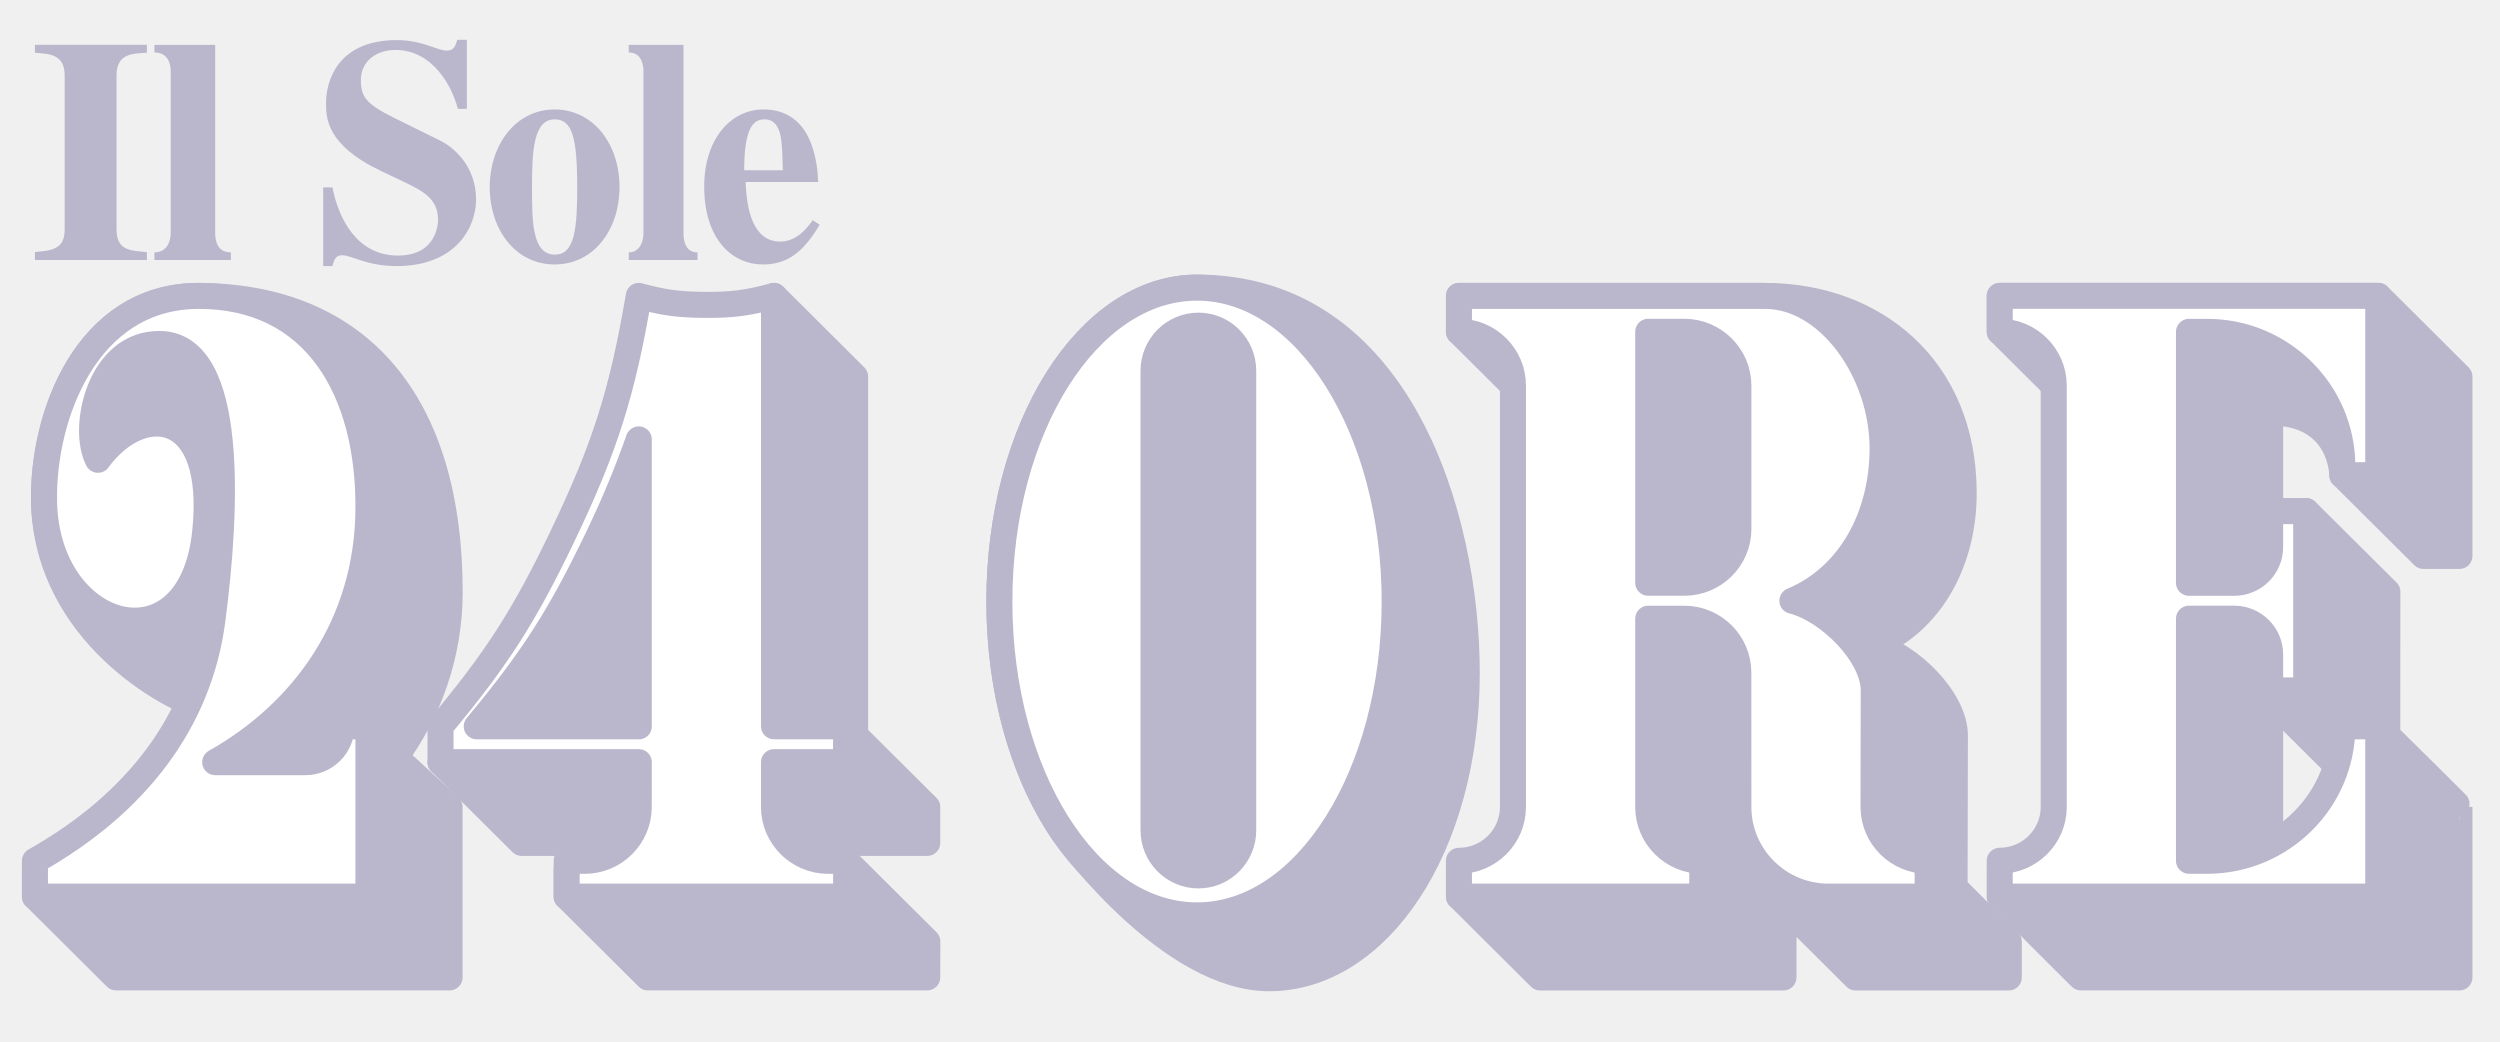
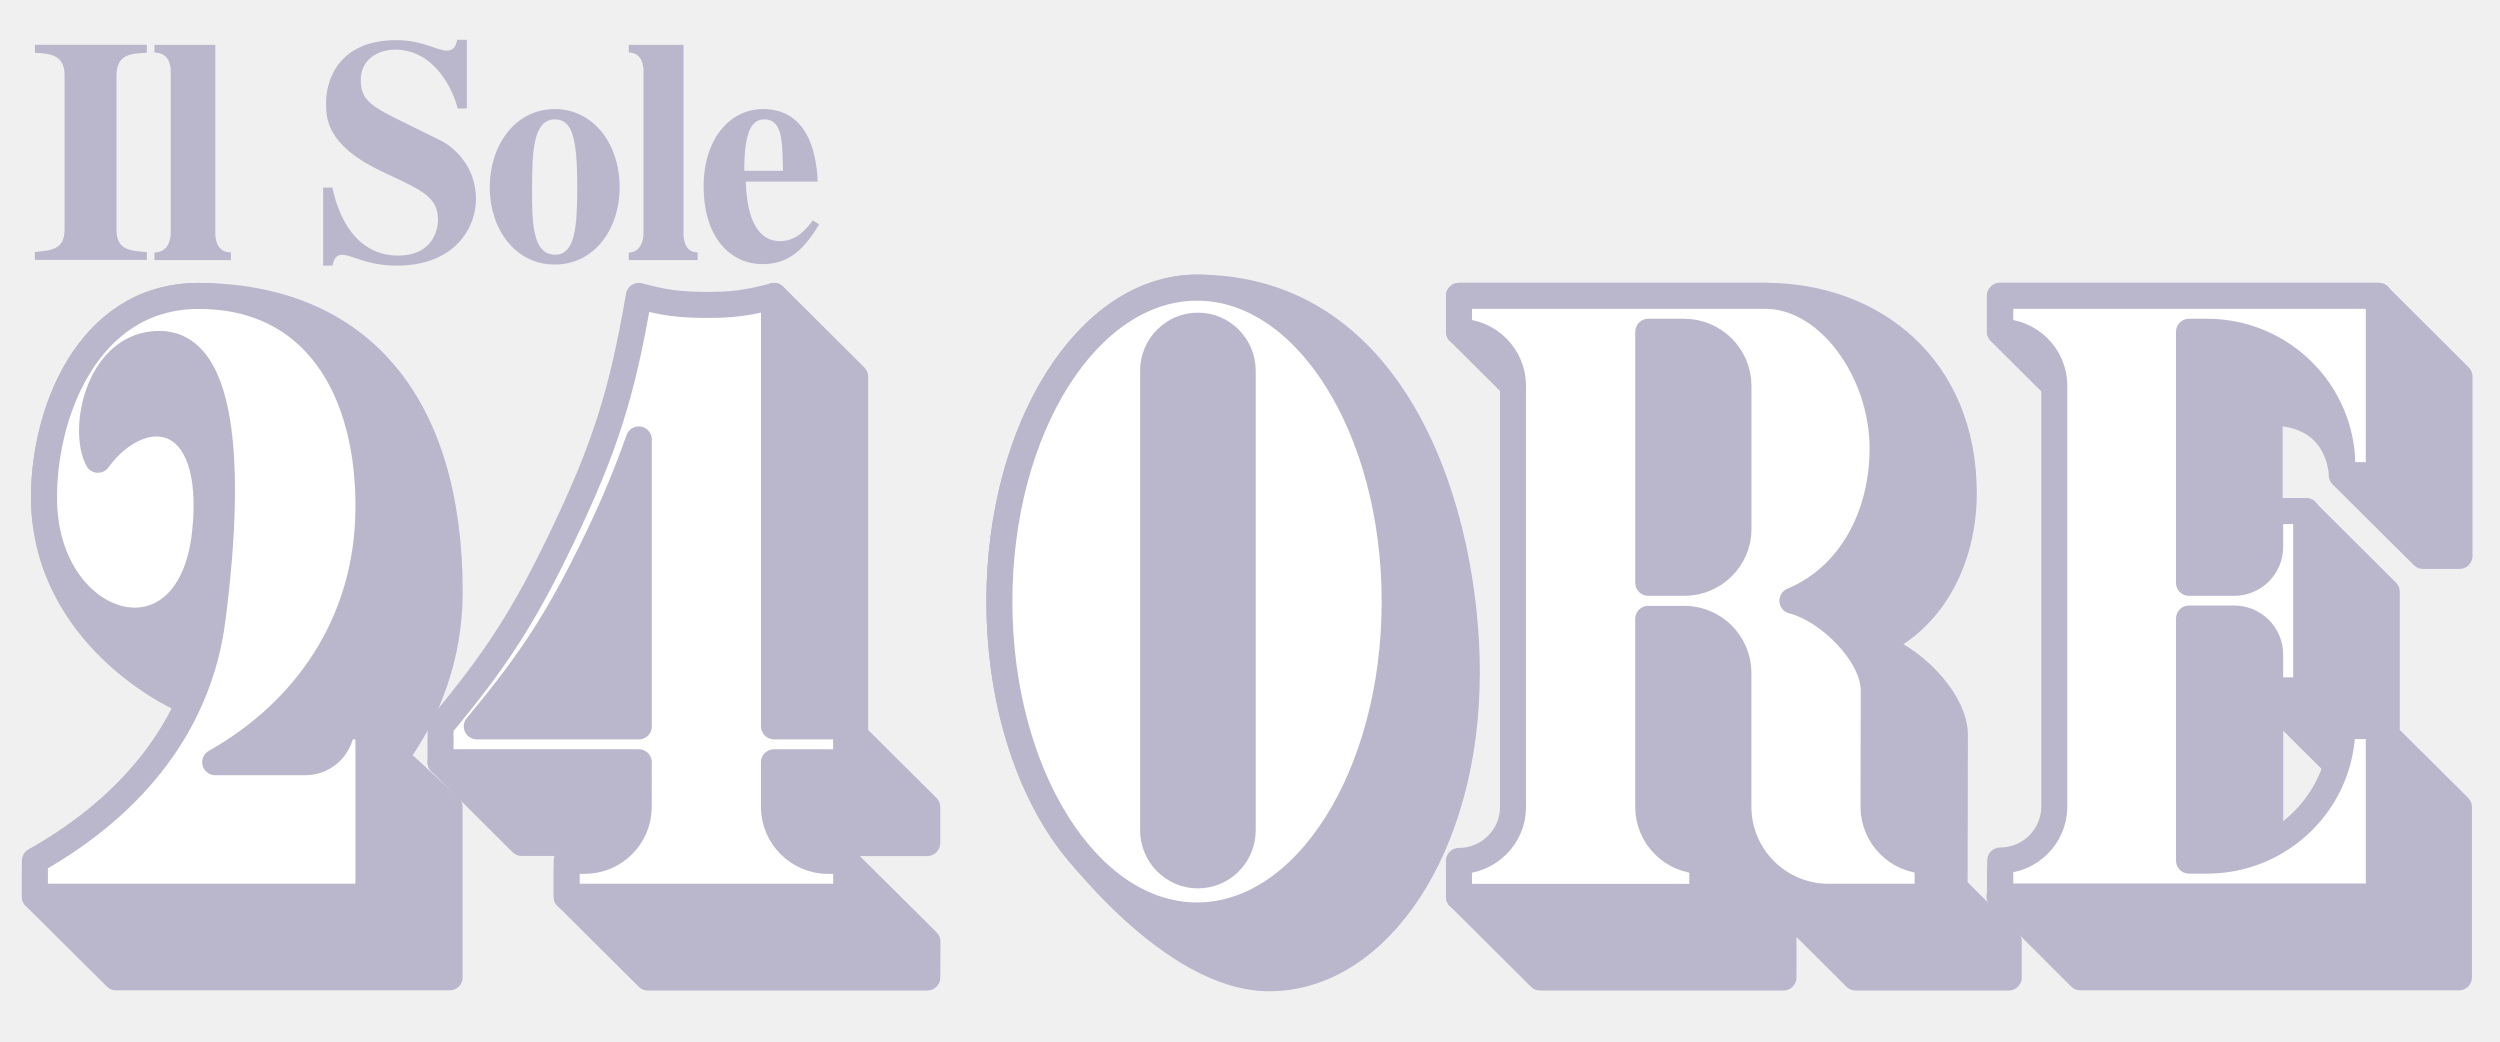
- <svg xmlns="http://www.w3.org/2000/svg" width="48px" height="20px" viewBox="0 0 48 20" version="1.1">
-   <defs />
-   <g id="Symbols" stroke="none" stroke-width="1" fill="none" fill-rule="evenodd">
-     <g id="footer" transform="translate(-1199, -329)">
-       <g id="logos" transform="translate(1062, 323)">
-         <g id="sole-24" transform="translate(137.5797, 6.763636)">
-           <path d="M2.241,4.076 C1.903,4.051 1.658,4.033 1.658,3.642 L1.658,0.684 C1.658,0.269 1.953,0.263 2.241,0.25 L2.241,0.097 L0.091,0.097 L0.091,0.25 C0.374,0.269 0.662,0.281 0.662,0.684 L0.662,3.642 C0.662,4.021 0.423,4.045 0.091,4.076 L0.091,4.228 L2.241,4.228 L2.241,4.076 Z" id="Fill-1" fill="#BAB7CC" />
-           <path d="M12.813,4.082 C12.597,4.082 12.543,3.893 12.543,3.715 L12.543,0.098 L11.492,0.098 L11.492,0.244 C11.763,0.244 11.774,0.532 11.774,0.599 L11.774,3.715 C11.774,3.862 11.713,4.082 11.492,4.082 L11.492,4.229 L12.813,4.229 L12.813,4.082 Z" id="Fill-3" fill="#BAB7CC" />
-           <path d="M8.384,1.326 L8.384,-4.19450316e-05 L8.199,-4.19450316e-05 C8.168,0.116 8.138,0.208 7.996,0.208 C7.818,0.208 7.53,0.006 7.038,0.006 C5.871,0.006 5.68,0.837 5.68,1.21 C5.68,1.491 5.68,2.016 6.731,2.517 L7.143,2.713 C7.542,2.903 7.831,3.049 7.831,3.459 C7.831,3.538 7.8,4.143 7.062,4.143 C6.282,4.143 5.926,3.452 5.803,2.835 L5.625,2.835 L5.625,4.345 L5.803,4.345 C5.828,4.247 5.859,4.137 5.988,4.137 C6.178,4.137 6.454,4.345 7.038,4.345 C8.168,4.345 8.561,3.606 8.561,3.067 C8.561,2.401 8.095,2.046 7.885,1.943 L6.982,1.497 C6.467,1.24 6.349,1.106 6.349,0.776 C6.349,0.379 6.688,0.195 7.008,0.195 C7.732,0.195 8.101,0.898 8.211,1.326 L8.384,1.326 Z" id="Fill-5" fill="#BAB7CC" />
-           <path d="M3.853,4.082 C3.614,4.082 3.552,3.893 3.552,3.715 L3.552,0.098 L2.385,0.098 L2.385,0.244 C2.686,0.244 2.698,0.532 2.698,0.599 L2.698,3.715 C2.698,3.862 2.63,4.082 2.385,4.082 L2.385,4.229 L3.853,4.229 L3.853,4.082 L3.853,4.082 Z" id="Fill-7" fill="#BAB7CC" />
-           <path d="M15.025,3.465 C14.92,3.606 14.726,3.874 14.4,3.874 C13.875,3.874 13.753,3.251 13.737,2.731 L15.13,2.731 C15.114,2.401 15.042,1.338 14.08,1.338 C13.444,1.338 12.941,1.913 12.941,2.817 C12.941,3.862 13.505,4.314 14.063,4.314 C14.506,4.314 14.821,4.119 15.158,3.551 L15.025,3.465 Z M13.709,2.506 C13.709,1.662 13.897,1.528 14.101,1.528 C14.295,1.528 14.367,1.681 14.4,1.815 C14.444,1.998 14.444,2.316 14.45,2.506 L13.709,2.506 Z" id="Fill-9" fill="#BAB7CC" />
-           <path d="M8.822,2.83 C8.822,3.624 9.303,4.314 10.071,4.314 C10.823,4.314 11.315,3.642 11.315,2.83 C11.315,1.98 10.796,1.338 10.071,1.338 C9.303,1.338 8.822,2.041 8.822,2.83 M9.635,2.83 C9.635,2.133 9.663,1.528 10.072,1.528 C10.409,1.528 10.503,1.889 10.503,2.83 C10.503,3.606 10.459,4.125 10.077,4.125 C9.635,4.125 9.635,3.489 9.635,2.83" id="Fill-11" fill="#BAB7CC" />
-           <path d="M3.379,12.837 C2.687,12.665 0.309,11.377 0.266,8.862 C0.237,7.209 1.086,4.938 3.206,4.918 C6.321,4.918 8.054,6.984 8.054,10.599 C8.054,11.813 7.648,12.901 7.013,13.772 L8.052,14.73 L8.052,18.002 L1.648,18.002 L0.091,16.452 L0.091,15.936 C2.168,15.936 3.379,12.837 3.379,12.837" id="Fill-13" fill="#BAB7CC" />
-           <path d="M3.379,12.837 C2.687,12.665 0.309,11.377 0.266,8.862 C0.237,7.209 1.086,4.938 3.206,4.918 C6.321,4.918 8.054,6.984 8.054,10.599 C8.054,11.813 7.648,12.901 7.013,13.772 L8.052,14.73 L8.052,18.002 L1.648,18.002 L0.091,16.452 L0.091,15.936 C2.168,15.936 3.379,12.837 3.379,12.837 Z" id="Stroke-15" stroke="#BAB7CC" stroke-width="0.5" stroke-linecap="round" stroke-linejoin="round" />
-           <path d="M6.494,13.182 L6.494,16.452 L0.091,16.452 L0.091,15.764 C2.046,14.661 3.245,13.08 3.498,11.141 C3.774,9.038 3.932,5.87 2.5,5.841 C1.325,5.818 0.982,7.466 1.301,8.064 C2.132,6.925 3.614,7.047 3.359,9.46 C3.073,12.167 0.309,11.377 0.266,8.862 C0.237,7.209 1.086,4.938 3.206,4.918 C5.473,4.897 6.524,6.741 6.494,9.05 C6.465,11.215 5.271,12.901 3.552,13.87 L5.282,13.87 C5.665,13.87 5.977,13.562 5.977,13.182 L6.494,13.182 Z" id="Fill-17" fill="#FFFFFF" />
-           <path d="M5.977,13.182 L6.494,13.182 L6.494,16.452 L0.091,16.452 L0.091,15.764 C2.046,14.661 3.245,13.08 3.498,11.141 C3.774,9.038 3.932,5.87 2.5,5.841 C1.325,5.818 0.982,7.466 1.301,8.064 C2.132,6.925 3.614,7.047 3.359,9.46 C3.073,12.167 0.309,11.377 0.266,8.862 C0.237,7.209 1.086,4.938 3.206,4.918 C5.473,4.897 6.524,6.741 6.494,9.05 C6.465,11.215 5.271,12.901 3.552,13.87 L5.282,13.87 C5.665,13.87 5.977,13.562 5.977,13.182 Z" id="Stroke-19" stroke="#BAB7CC" stroke-width="0.5" stroke-linecap="round" stroke-linejoin="round" />
-           <polygon id="Fill-21" fill="#BAB7CC" points="14.283 4.918 15.838 6.467 15.838 13.354 17.223 14.731 17.223 15.42 15.666 15.42 15.666 15.762 17.225 17.313 17.223 18.002 11.859 18.002 10.301 16.452 10.301 15.936 11.685 15.936 11.685 15.42 9.436 15.42 7.878 13.87" />
-           <polygon id="Stroke-23" stroke="#BAB7CC" stroke-width="0.5" stroke-linecap="round" stroke-linejoin="round" points="14.283 4.918 15.838 6.467 15.838 13.354 17.223 14.731 17.223 15.42 15.666 15.42 15.666 15.762 17.225 17.313 17.223 18.002 11.859 18.002 10.301 16.452 10.301 15.936 11.685 15.936 11.685 15.42 9.436 15.42 7.878 13.87" />
-           <path d="M15.319,15.764 L15.666,15.764 L15.666,16.452 L10.3,16.452 L10.3,15.764 L10.647,15.764 C11.218,15.764 11.684,15.3 11.684,14.731 L11.685,13.87 L7.878,13.87 L7.878,13.181 C8.957,11.886 9.485,11.065 10.213,9.546 C11.033,7.837 11.368,6.784 11.685,4.918 C12.16,5.046 12.442,5.085 12.934,5.09 C13.464,5.095 13.77,5.056 14.281,4.918 L14.281,13.181 L15.665,13.181 L15.665,13.87 L14.281,13.87 L14.281,14.731 C14.281,15.3 14.748,15.764 15.319,15.764" id="Fill-25" fill="#FFFFFF" />
-           <path d="M15.319,15.764 L15.666,15.764 L15.666,16.452 L10.3,16.452 L10.3,15.764 L10.647,15.764 C11.218,15.764 11.684,15.3 11.684,14.731 L11.685,13.87 L7.878,13.87 L7.878,13.181 C8.957,11.886 9.485,11.065 10.213,9.546 C11.033,7.837 11.368,6.784 11.685,4.918 C12.16,5.046 12.442,5.085 12.934,5.09 C13.464,5.095 13.77,5.056 14.281,4.918 L14.281,13.181 L15.665,13.181 L15.665,13.87 L14.281,13.87 L14.281,14.731 C14.281,15.3 14.748,15.764 15.319,15.764 Z" id="Stroke-27" stroke="#BAB7CC" stroke-width="0.5" stroke-linecap="round" stroke-linejoin="round" />
-           <path d="M8.574,13.182 C9.654,11.886 10.178,11.064 10.906,9.546 C11.243,8.844 11.479,8.256 11.685,7.673 L11.685,13.182 L8.574,13.182 Z" id="Fill-29" fill="#BAB7CC" />
-           <path d="M8.574,13.182 C9.654,11.886 10.178,11.064 10.906,9.546 C11.243,8.844 11.479,8.256 11.685,7.673 L11.685,13.182 L8.574,13.182 Z" id="Stroke-31" stroke="#BAB7CC" stroke-width="0.5" stroke-linecap="round" stroke-linejoin="round" />
-           <path d="M23.787,18.018 C21.931,18.018 20.019,15.489 19.832,15.215 C19.08,14.114 18.608,12.537 18.608,10.785 C18.608,7.456 20.306,4.758 22.403,4.758 C26.266,4.759 27.582,9.112 27.582,12.163 C27.582,15.492 25.883,18.018 23.787,18.018 Z" id="Fill-33" fill="#BAB7CC" />
-           <path d="M27.582,12.163 C27.582,15.492 25.883,18.018 23.787,18.018 C21.931,18.018 20.019,15.489 19.832,15.215 C19.08,14.114 18.608,12.537 18.608,10.785 C18.608,7.456 20.306,4.758 22.403,4.758 C26.266,4.759 27.582,9.112 27.582,12.163 Z" id="Stroke-35" stroke="#BAB7CC" stroke-width="0.5" stroke-linecap="round" stroke-linejoin="round" />
-           <path d="M22.403,4.759 C24.499,4.759 26.198,7.457 26.198,10.786 C26.198,14.114 24.499,16.812 22.403,16.812 C20.306,16.812 18.608,14.114 18.608,10.786 C18.608,7.457 20.306,4.759 22.403,4.759 Z" id="Fill-37" fill="#FFFFFF" />
-           <path d="M18.608,10.786 C18.608,7.457 20.306,4.759 22.403,4.759 C24.499,4.759 26.198,7.457 26.198,10.786 C26.198,14.114 24.499,16.812 22.403,16.812 C20.306,16.812 18.608,14.114 18.608,10.786 Z" id="Stroke-39" stroke="#BAB7CC" stroke-width="0.5" stroke-linecap="round" stroke-linejoin="round" />
-           <path d="M23.29,6.356 L23.29,15.177 C23.29,15.656 22.905,16.044 22.43,16.044 C21.954,16.044 21.568,15.656 21.568,15.177 L21.568,6.356 C21.568,5.878 21.954,5.489 22.43,5.489 C22.905,5.489 23.29,5.878 23.29,6.356 Z" id="Fill-41" fill="#BAB7CC" />
-           <path d="M22.43,5.489 L22.43,5.489 C22.905,5.489 23.29,5.878 23.29,6.356 L23.29,15.177 C23.29,15.656 22.905,16.044 22.43,16.044 C21.954,16.044 21.568,15.656 21.568,15.177 L21.568,6.356 C21.568,5.878 21.954,5.489 22.43,5.489 Z" id="Stroke-43" stroke="#BAB7CC" stroke-width="0.5" stroke-linecap="round" stroke-linejoin="round" />
-           <path d="M36.948,16.278 L37.989,17.314 L37.989,18.003 L35.048,18.003 L33.664,16.625 L33.662,18.003 L28.99,18.003 L27.433,16.453 L27.433,15.937 L28.99,15.937 L28.99,7.157 L27.433,5.608 L27.433,4.919 L33.317,4.919 C35.393,4.919 37.123,6.296 37.123,8.706 C37.123,9.992 36.512,11.164 35.392,11.633 C36.085,11.805 36.954,12.666 36.954,13.355 L36.948,16.278 Z" id="Fill-45" fill="#BAB7CC" />
-           <path d="M36.948,16.278 L37.989,17.314 L37.989,18.003 L35.048,18.003 L33.664,16.625 L33.662,18.003 L28.99,18.003 L27.433,16.453 L27.433,15.937 L28.99,15.937 L28.99,7.157 L27.433,5.608 L27.433,4.919 L33.317,4.919 C35.393,4.919 37.123,6.296 37.123,8.706 C37.123,9.992 36.512,11.164 35.392,11.633 C36.085,11.805 36.954,12.666 36.954,13.355 L36.948,16.278 Z" id="Stroke-47" stroke="#BAB7CC" stroke-width="0.5" stroke-linecap="round" stroke-linejoin="round" />
-           <path d="M35.396,12.493 L35.392,14.731 C35.392,15.299 35.859,15.764 36.431,15.764 L36.431,16.452 L34.527,16.452 C33.574,16.452 32.797,15.679 32.797,14.731 L32.796,12.149 C32.796,11.581 32.33,11.116 31.759,11.116 L31.066,11.116 L31.066,14.731 C31.066,15.299 31.533,15.764 32.104,15.764 L32.104,16.452 L27.432,16.452 L27.432,15.764 C28.003,15.764 28.469,15.3 28.469,14.731 L28.469,6.639 C28.469,6.071 28.003,5.606 27.432,5.606 L27.432,4.918 L33.315,4.918 C34.527,4.918 35.566,6.371 35.566,7.845 C35.566,9.131 34.954,10.302 33.834,10.771 C34.528,10.944 35.396,11.805 35.396,12.493" id="Fill-49" fill="#FFFFFF" />
-           <path d="M35.396,12.493 L35.392,14.731 C35.392,15.299 35.859,15.764 36.431,15.764 L36.431,16.452 L34.527,16.452 C33.574,16.452 32.797,15.679 32.797,14.731 L32.796,12.149 C32.796,11.581 32.33,11.116 31.759,11.116 L31.066,11.116 L31.066,14.731 C31.066,15.299 31.533,15.764 32.104,15.764 L32.104,16.452 L27.432,16.452 L27.432,15.764 C28.003,15.764 28.469,15.3 28.469,14.731 L28.469,6.639 C28.469,6.071 28.003,5.606 27.432,5.606 L27.432,4.918 L33.315,4.918 C34.527,4.918 35.566,6.371 35.566,7.845 C35.566,9.131 34.954,10.302 33.834,10.771 C34.528,10.944 35.396,11.805 35.396,12.493 Z" id="Stroke-51" stroke="#BAB7CC" stroke-width="0.5" stroke-linecap="round" stroke-linejoin="round" />
-           <path d="M31.759,5.607 L31.066,5.607 L31.066,10.425 L31.759,10.425 C32.33,10.425 32.797,9.963 32.797,9.394 L32.797,6.64 C32.797,6.072 32.33,5.607 31.759,5.607" id="Fill-53" fill="#BAB7CC" />
-           <path d="M31.759,5.607 L31.066,5.607 L31.066,10.425 L31.759,10.425 C32.33,10.425 32.797,9.963 32.797,9.394 L32.797,6.64 C32.797,6.072 32.33,5.607 31.759,5.607 Z" id="Stroke-55" stroke="#BAB7CC" stroke-width="0.5" stroke-linecap="round" stroke-linejoin="round" />
-           <path d="M37.819,16.452 L37.819,15.94 L39.373,15.936 L39.373,7.156 L37.816,5.607 L37.816,4.918 L45.086,4.918 L46.641,6.467 L46.641,9.91 L45.951,9.91 L44.392,8.359 C44.392,8.359 44.392,7.156 43.007,7.156 L43.007,9.049 L43.699,9.049 L45.257,10.598 L45.256,13.353 C45.256,13.353 46.653,14.73 46.641,14.73 L46.641,18.002 L39.372,18.002 L37.819,16.452 Z M44.911,14.559 L43.007,12.665 L43.007,15.419 L44.911,14.559 Z" id="Fill-57" fill="#BAB7CC" />
-           <path d="M37.819,16.452 L37.819,15.94 L39.373,15.936 L39.373,7.156 L37.816,5.607 L37.816,4.918 L45.086,4.918 L46.641,6.467 L46.641,9.91 L45.951,9.91 L44.392,8.359 C44.392,8.359 44.392,7.156 43.007,7.156 L43.007,9.049 L43.699,9.049 L45.257,10.598 L45.256,13.353 C45.256,13.353 46.653,14.73 46.641,14.73 L46.641,18.002 L39.372,18.002 L37.819,16.452 Z M44.911,14.559 L43.007,12.665 L43.007,15.419 L44.911,14.559 Z" id="Stroke-59" stroke="#BAB7CC" stroke-width="0.5" stroke-linecap="round" stroke-linejoin="round" />
-           <path d="M43.007,9.738 L43.007,9.05 L43.699,9.05 L43.699,12.493 L43.007,12.493 L43.007,11.804 C43.007,11.424 42.698,11.115 42.314,11.115 L41.449,11.115 L41.449,15.763 L41.795,15.763 C43.228,15.763 44.393,14.607 44.393,13.181 L45.083,13.181 L45.083,16.452 L37.815,16.452 L37.815,15.763 C38.386,15.763 38.852,15.299 38.852,14.731 L38.852,6.639 C38.852,6.071 38.386,5.606 37.815,5.606 L37.815,4.917 L45.083,4.917 L45.083,8.36 L44.393,8.36 L44.393,8.19 C44.393,6.764 43.228,5.608 41.795,5.608 L41.449,5.608 L41.449,10.426 L42.314,10.426 C42.698,10.427 43.007,10.119 43.007,9.738" id="Fill-61" fill="#FFFFFF" />
-           <path d="M43.007,9.738 L43.007,9.05 L43.699,9.05 L43.699,12.493 L43.007,12.493 L43.007,11.804 C43.007,11.424 42.698,11.115 42.314,11.115 L41.449,11.115 L41.449,15.763 L41.795,15.763 C43.228,15.763 44.393,14.607 44.393,13.181 L45.083,13.181 L45.083,16.452 L37.815,16.452 L37.815,15.763 C38.386,15.763 38.852,15.299 38.852,14.731 L38.852,6.639 C38.852,6.071 38.386,5.606 37.815,5.606 L37.815,4.917 L45.083,4.917 L45.083,8.36 L44.393,8.36 L44.393,8.19 C44.393,6.764 43.228,5.608 41.795,5.608 L41.449,5.608 L41.449,10.426 L42.314,10.426 C42.698,10.427 43.007,10.119 43.007,9.738 Z" id="Stroke-63" stroke="#BAB7CC" stroke-width="0.5" stroke-linecap="round" stroke-linejoin="round" />
-         </g>
-       </g>
-     </g>
+ <svg xmlns="http://www.w3.org/2000/svg" xmlns:xlink="http://www.w3.org/1999/xlink" width="48" height="20">
+   <style>.B{stroke:#bab7cc}.C{stroke-width:.5}.D{stroke-linejoin:round}.E{fill:#bab7cc}</style>
+   <g fill="none" fill-rule="evenodd">
+     <path d="M2.82 4.84c-.338-.025-.583-.043-.583-.434V1.448c0-.415.295-.422.583-.434V.86H.67v.153c.283.018.57.03.57.434v2.958c0 .38-.24.403-.57.434v.152h2.15v-.15zm10.573.006c-.216 0-.27-.2-.27-.367V.862h-1.05v.147c.27 0 .282.287.282.354V4.48c0 .147-.06.367-.282.367v.146h1.322v-.146zM8.964 2.1V.764H8.78c-.03.116-.062.208-.203.208-.18 0-.477-.202-.96-.202C6.45.77 6.26 1.6 6.26 1.974c0 .28 0 .807 1.05 1.308l.412.195c.4.2.688.336.688.746 0 .08-.03.684-.768.684-.78 0-1.136-.7-1.26-1.307h-.178v1.5h.178c.024-.098.055-.208.184-.208.2 0 .467.208 1.05.208 1.13 0 1.523-.74 1.523-1.277 0-.666-.467-1.02-.676-1.124l-.903-.446c-.516-.257-.633-.4-.633-.72 0-.397.338-.58.658-.58.724 0 1.093.703 1.203 1.13h.173zm-4.53 2.746c-.24 0-.3-.2-.3-.367V.862H2.965v.147c.3 0 .313.287.313.354V4.48c0 .147-.068.367-.313.367v.146h1.468v-.146zm11.172-.616c-.105.14-.3.4-.624.4-.525 0-.647-.623-.663-1.143H15.7c-.016-.33-.088-1.393-1.05-1.393-.636 0-1.14.575-1.14 1.48 0 1.045.564 1.497 1.122 1.497.443 0 .758-.195 1.095-.763l-.133-.086zm-1.316-.96c0-.844.188-.978.393-.978.194 0 .266.153.3.287.044.183.044.5.05.7h-.74zm-4.887.324c0 .794.48 1.485 1.25 1.485.752 0 1.244-.672 1.244-1.485 0-.85-.52-1.5-1.244-1.5-.768 0-1.25.703-1.25 1.5m.813 0c0-.697.028-1.302.437-1.302.337 0 .43.36.43 1.302 0 .776-.044 1.296-.426 1.296-.442 0-.442-.636-.442-1.296M3.96 13.6C3.267 13.43.9 12.14.846 9.626c-.03-1.653.82-3.924 2.94-3.944 3.115 0 4.848 2.066 4.848 5.68a5.36 5.36 0 0 1-1.04 3.173l1.038.958v3.272H2.228L.67 17.216V16.7c2.077 0 3.288-3.1 3.288-3.1" class="E" />
+     <path d="M3.96 13.6C3.267 13.43.89 12.14.846 9.626c-.03-1.653.82-3.924 2.94-3.944 3.115 0 4.848 2.066 4.848 5.68 0 1.215-.405 2.302-1.04 3.173l1.038.958v3.272H2.228L.67 17.216V16.7c2.077 0 3.288-3.1 3.288-3.1z" class="B C D" />
+     <path d="M7.074 13.946v3.27H.67v-.69c1.955-1.102 3.154-2.684 3.408-4.622.276-2.103.434-5.27-.998-5.3-1.175-.023-1.518 1.625-1.2 2.223.83-1.14 2.314-1.017 2.058 1.396C3.653 12.93.89 12.14.846 9.626c-.03-1.653.82-3.924 2.94-3.944 2.267-.02 3.32 1.823 3.288 4.132-.03 2.166-1.223 3.852-2.942 4.82h1.73c.382 0 .695-.308.695-.69h.517z" fill="#fff" />
+     <path d="M6.557 13.946h.517v3.27H.67v-.69c1.955-1.102 3.154-2.684 3.408-4.622.276-2.103.434-5.27-.998-5.3-1.175-.023-1.518 1.625-1.2 2.223.83-1.14 2.314-1.017 2.058 1.396C3.653 12.93.89 12.14.846 9.626c-.03-1.653.82-3.924 2.94-3.944 2.267-.02 3.32 1.823 3.288 4.132-.03 2.166-1.223 3.852-2.942 4.82h1.73c.382 0 .695-.308.695-.69z" class="B C D" />
+     <use xlink:href="#B" class="E" />
+     <use xlink:href="#B" class="B C D" />
+     <path d="M15.9 16.528h.347v.69H10.88v-.69h.346c.572 0 1.037-.464 1.037-1.033l.001-.86H8.458v-.69c1.08-1.295 1.607-2.117 2.335-3.635.82-1.708 1.154-2.762 1.472-4.628.475.128.757.167 1.25.172.53.005.836-.034 1.346-.172v8.264h1.385v.69H14.86v.86a1.04 1.04 0 0 0 1.038 1.033" fill="#fff" />
+     <path d="M15.9 16.528h.347v.69H10.88v-.69h.346c.572 0 1.037-.464 1.037-1.033l.001-.86H8.458v-.69c1.08-1.295 1.607-2.117 2.335-3.635.82-1.708 1.154-2.762 1.472-4.628.475.128.757.167 1.25.172.53.005.836-.034 1.346-.172v8.264h1.385v.69H14.86v.86a1.04 1.04 0 0 0 1.038 1.033z" class="B C D" />
+     <use xlink:href="#C" class="E" />
+     <use xlink:href="#C" class="B C D" />
+     <path d="M24.367 18.782c-1.856 0-3.768-2.528-3.955-2.803-.752-1.1-1.224-2.678-1.224-4.43 0-3.33 1.7-6.027 3.795-6.027 3.863 0 5.18 4.354 5.18 7.405 0 3.328-1.7 5.855-3.795 5.855z" class="E" />
+     <path d="M28.162 12.927c0 3.328-1.7 5.855-3.795 5.855-1.856 0-3.768-2.528-3.955-2.803-.752-1.1-1.224-2.678-1.224-4.43 0-3.33 1.7-6.027 3.795-6.027 3.863 0 5.18 4.354 5.18 7.405z" class="B C D" />
+     <path d="M22.983 5.523c2.096 0 3.795 2.698 3.795 6.027s-1.7 6.027-3.795 6.027-3.795-2.698-3.795-6.027 1.7-6.027 3.795-6.027z" fill="#fff" />
+     <path d="M19.188 11.55c0-3.33 1.7-6.027 3.795-6.027s3.795 2.698 3.795 6.027-1.7 6.027-3.795 6.027-3.795-2.698-3.795-6.027z" class="B C D" />
+     <path d="M23.87 7.12v8.82c0 .48-.386.867-.86.867s-.86-.39-.86-.867V7.12c0-.48.385-.867.86-.867s.86.388.86.867z" class="E" />
+     <path d="M23 6.253c.475 0 .86.388.86.867v8.82c0 .48-.386.867-.86.867s-.86-.39-.86-.867V7.12c0-.48.385-.867.86-.867z" class="B C D" />
+     <use xlink:href="#D" class="E" />
+     <use xlink:href="#D" class="B C D" />
+     <path d="M35.976 13.257l-.004 2.238a1.04 1.04 0 0 0 1.039 1.033v.69h-1.904a1.73 1.73 0 0 1-1.73-1.721v-2.582a1.04 1.04 0 0 0-1.038-1.033h-.693v3.615a1.04 1.04 0 0 0 1.038 1.033v.69h-4.672v-.69c.57 0 1.038-.464 1.038-1.033V7.403a1.04 1.04 0 0 0-1.038-1.033v-.69h5.884c1.212 0 2.25 1.453 2.25 2.927 0 1.286-.61 2.458-1.732 2.927.694.173 1.562 1.034 1.562 1.722" fill="#fff" />
+     <path d="M35.976 13.257l-.004 2.238a1.04 1.04 0 0 0 1.039 1.033v.69h-1.904a1.73 1.73 0 0 1-1.73-1.721v-2.582a1.04 1.04 0 0 0-1.038-1.033h-.693v3.615a1.04 1.04 0 0 0 1.038 1.033v.69h-4.672v-.69c.57 0 1.038-.464 1.038-1.033V7.403a1.04 1.04 0 0 0-1.038-1.033v-.69h5.884c1.212 0 2.25 1.453 2.25 2.927 0 1.286-.61 2.458-1.732 2.927.694.173 1.562 1.034 1.562 1.722z" class="B C D" />
+     <path d="M32.34 6.37h-.693v4.82h.693c.57 0 1.038-.463 1.038-1.03V7.404a1.04 1.04 0 0 0-1.038-1.033" class="E" />
+     <path d="M32.34 6.37h-.693v4.82h.693c.57 0 1.038-.463 1.038-1.03V7.404a1.04 1.04 0 0 0-1.038-1.033z" class="B C D" />
+     <use xlink:href="#E" class="E" />
+     <use xlink:href="#E" class="B C D" />
+     <path d="M43.587 10.502v-.69h.692v3.443h-.692v-.69a.69.69 0 0 0-.693-.689h-.865v4.648h.346c1.433 0 2.598-1.156 2.598-2.582h.7v3.27h-7.268v-.69a1.04 1.04 0 0 0 1.038-1.033V7.403a1.04 1.04 0 0 0-1.038-1.033v-.69h7.268v3.443h-.7v-.17c0-1.426-1.165-2.583-2.598-2.583h-.346v4.82h.865a.69.69 0 0 0 .693-.688" fill="#fff" />
+     <path d="M43.587 10.502v-.69h.692v3.443h-.692v-.69a.69.69 0 0 0-.693-.689h-.865v4.648h.346c1.433 0 2.598-1.156 2.598-2.582h.7v3.27h-7.268v-.69a1.04 1.04 0 0 0 1.038-1.033V7.403a1.04 1.04 0 0 0-1.038-1.033v-.69h7.268v3.443h-.7v-.17c0-1.426-1.165-2.583-2.598-2.583h-.346v4.82h.865a.69.69 0 0 0 .693-.688z" class="B C D" />
  </g>
+   <defs>
+     <path id="B" d="M14.863 5.682l1.555 1.55v6.887l1.385 1.377v.69h-1.557v.342l1.56 1.55-.002.69H12.44l-1.558-1.55V16.7h1.385v-.516h-2.25l-1.557-1.55z" />
+     <path id="C" d="M9.154 13.946c1.08-1.295 1.604-2.117 2.332-3.635a18.21 18.21 0 0 0 .779-1.874v5.51h-3.11z" />
+     <path id="D" d="M37.528 17.042l1.04 1.036v.69h-2.94l-1.384-1.377-.002 1.377H29.57l-1.557-1.55V16.7h1.557V7.92l-1.557-1.55v-.69h5.884c2.076 0 3.807 1.377 3.807 3.788 0 1.286-.61 2.457-1.732 2.927.694.172 1.562 1.033 1.562 1.72l-.006 2.923z" />
+     <path id="E" d="M38.4 17.216v-.512l1.554-.004V7.92l-1.557-1.55v-.69h7.27l1.555 1.55v3.443h-.7l-1.56-1.55s0-1.203-1.385-1.203v1.893h.692l1.557 1.55v2.755l1.385 1.377v3.27h-7.268l-1.553-1.55zm7.092-1.893l-1.904-1.894v2.755l1.904-.86z" />
+   </defs>
</svg>
